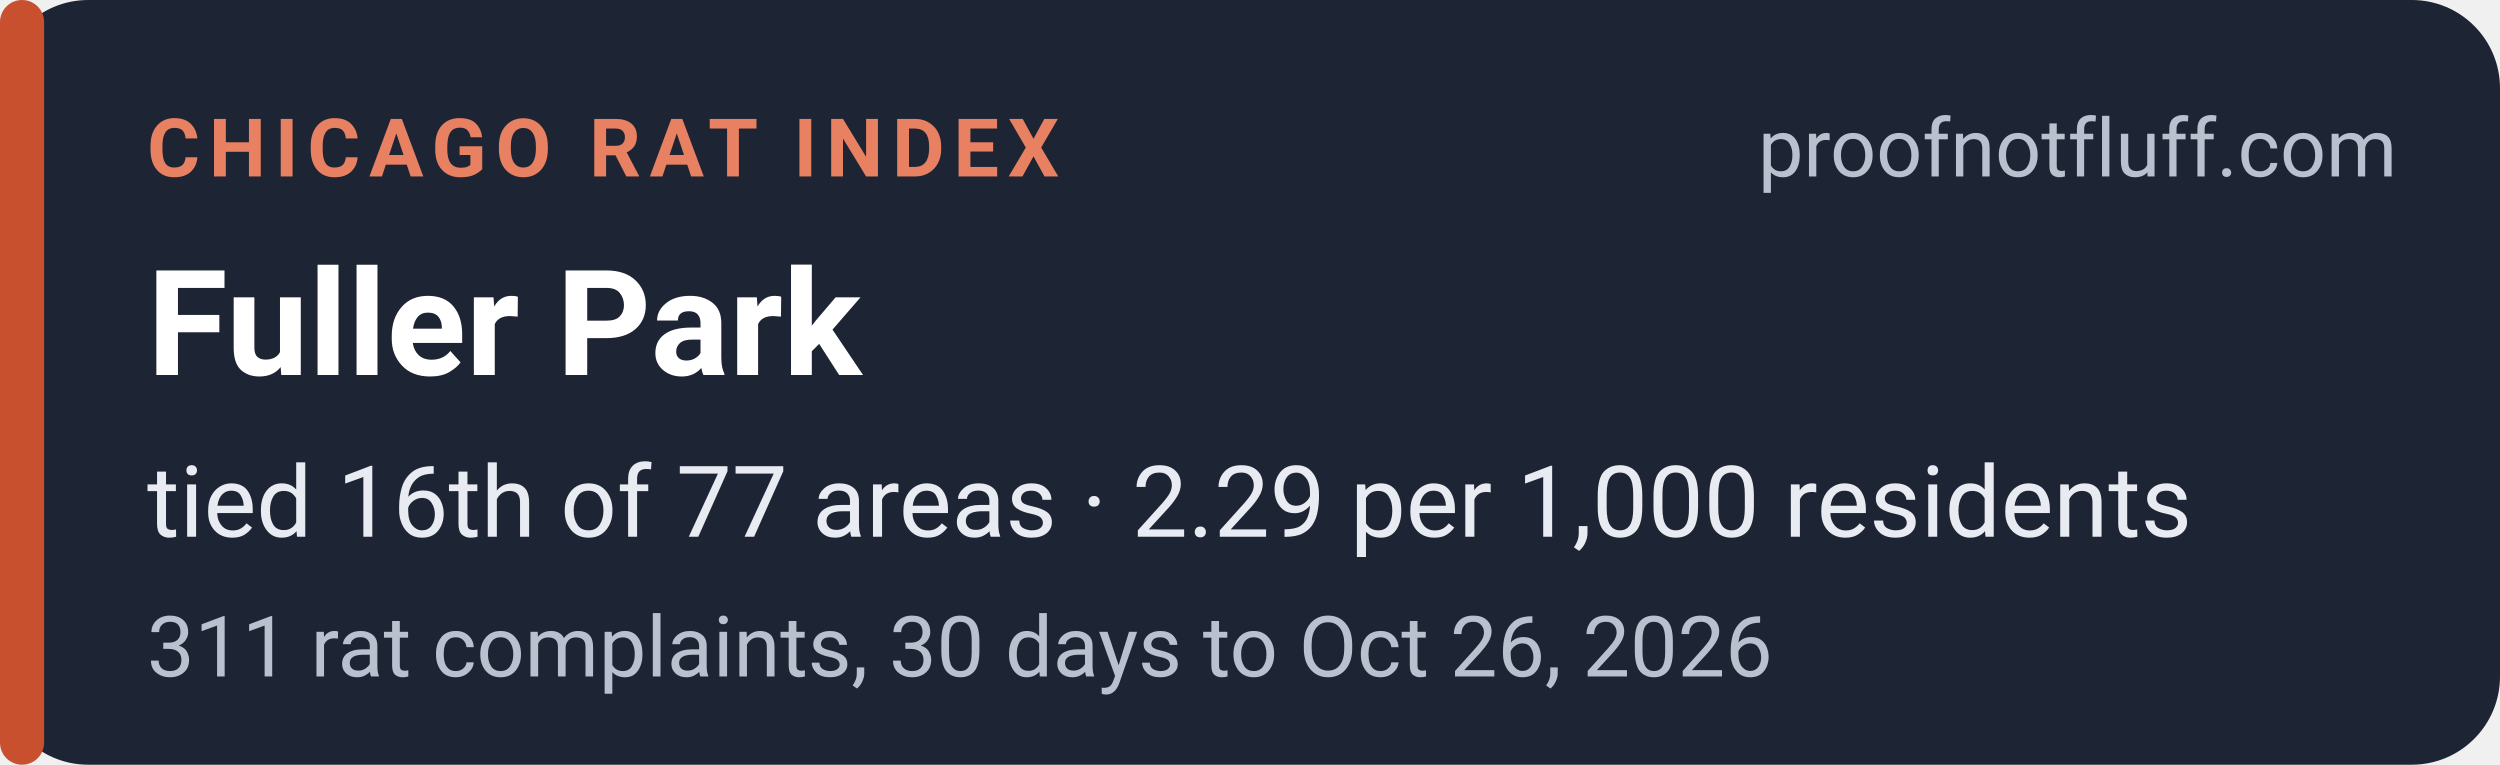
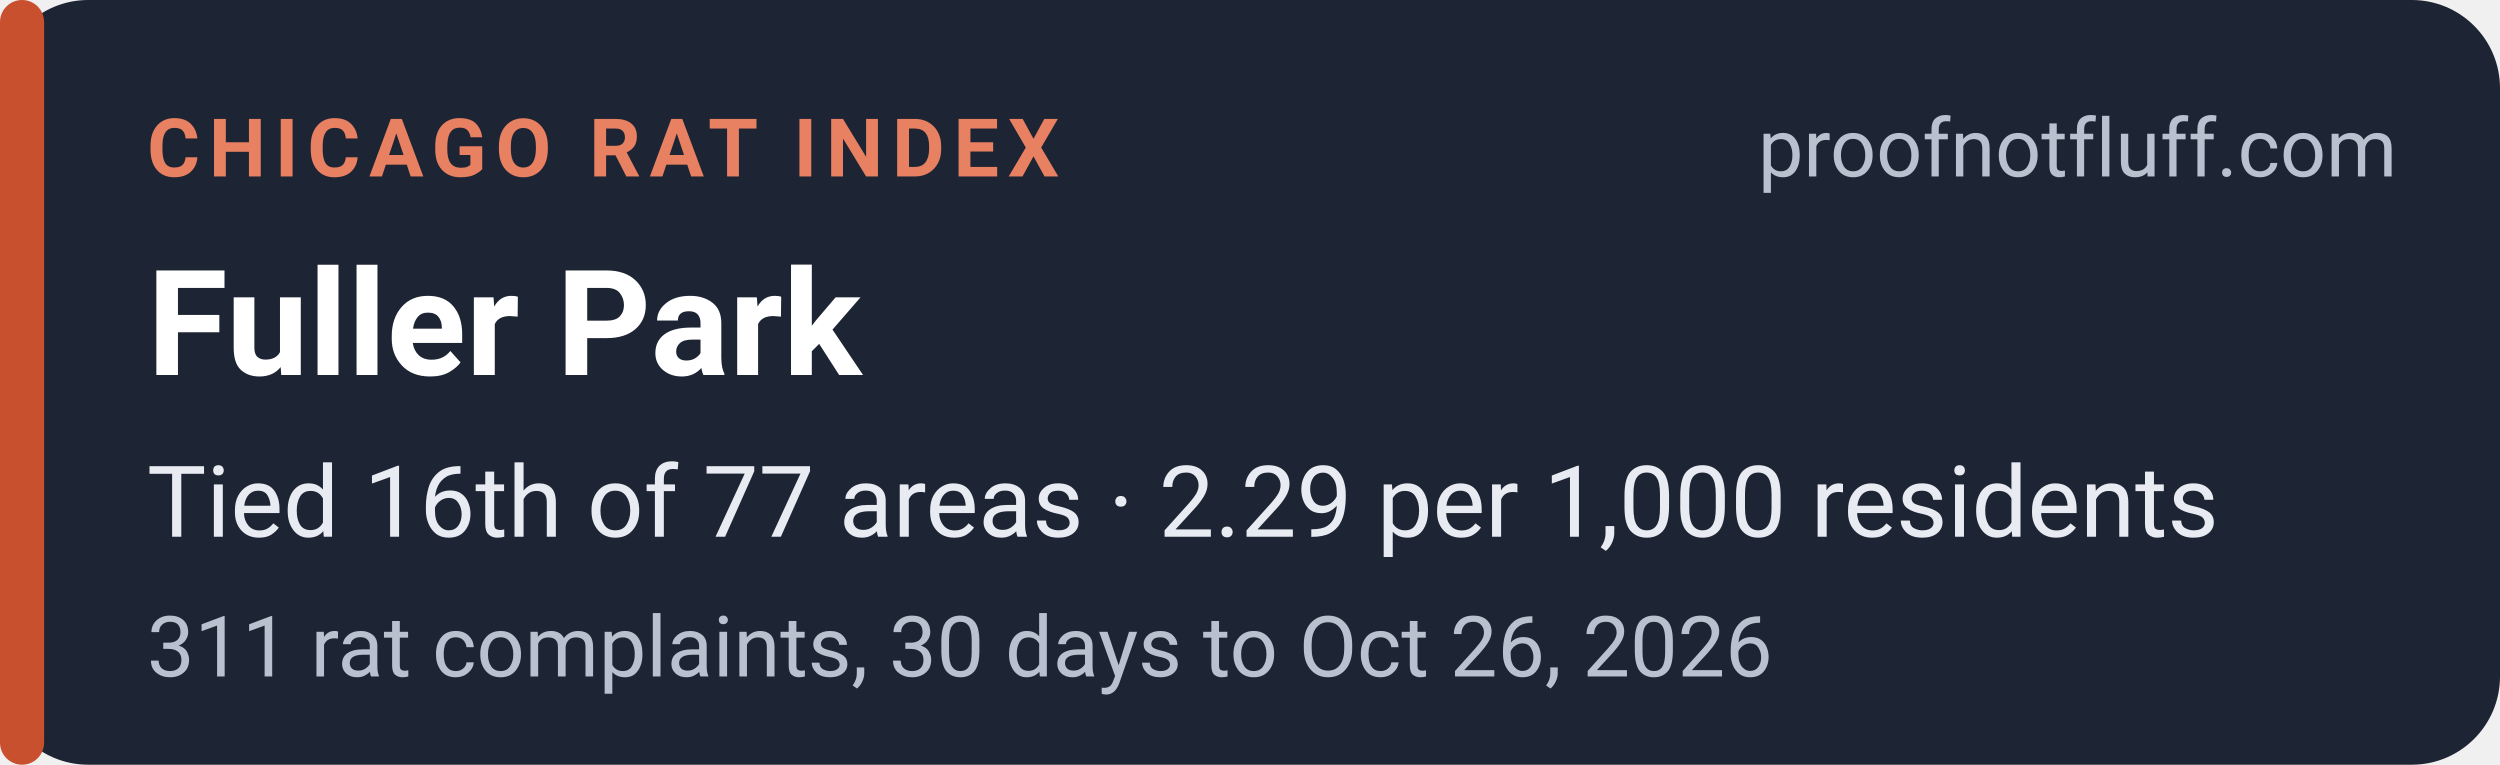
<svg xmlns="http://www.w3.org/2000/svg" width="340" height="104" viewBox="0 0 340 104" role="img" aria-labelledby="t d">
  <rect width="340" height="104" rx="12" fill="#1d2433" />
  <rect x="0" y="0" width="6" height="104" rx="3" fill="#c8502f" />
  <g font-family="system-ui,-apple-system,'Segoe UI',Roboto,Helvetica,Arial,sans-serif">
    <text x="20" y="24" font-size="11" font-weight="700" letter-spacing="1.2" fill="#e88062">CHICAGO RAT INDEX</text>
    <text x="326" y="24" font-size="11" fill="#b9c0ce" text-anchor="end">proofnotfluff.com</text>
    <text x="20" y="51" font-size="20" font-weight="700" fill="#ffffff">Fuller Park</text>
-     <text x="20" y="73" font-size="13.5" fill="#e8ebf1">tied 16th of 77 areas · 2.29 per 1,000 residents</text>
+     <text x="20" y="73" font-size="13.5" fill="#e8ebf1">Tied 16th of 77 areas · 2.29 per 1,000 residents</text>
    <text x="20" y="92" font-size="11.5" fill="#b9c0ce">311 rat complaints, 30 days to Oct 26, 2026</text>
  </g>
</svg>
